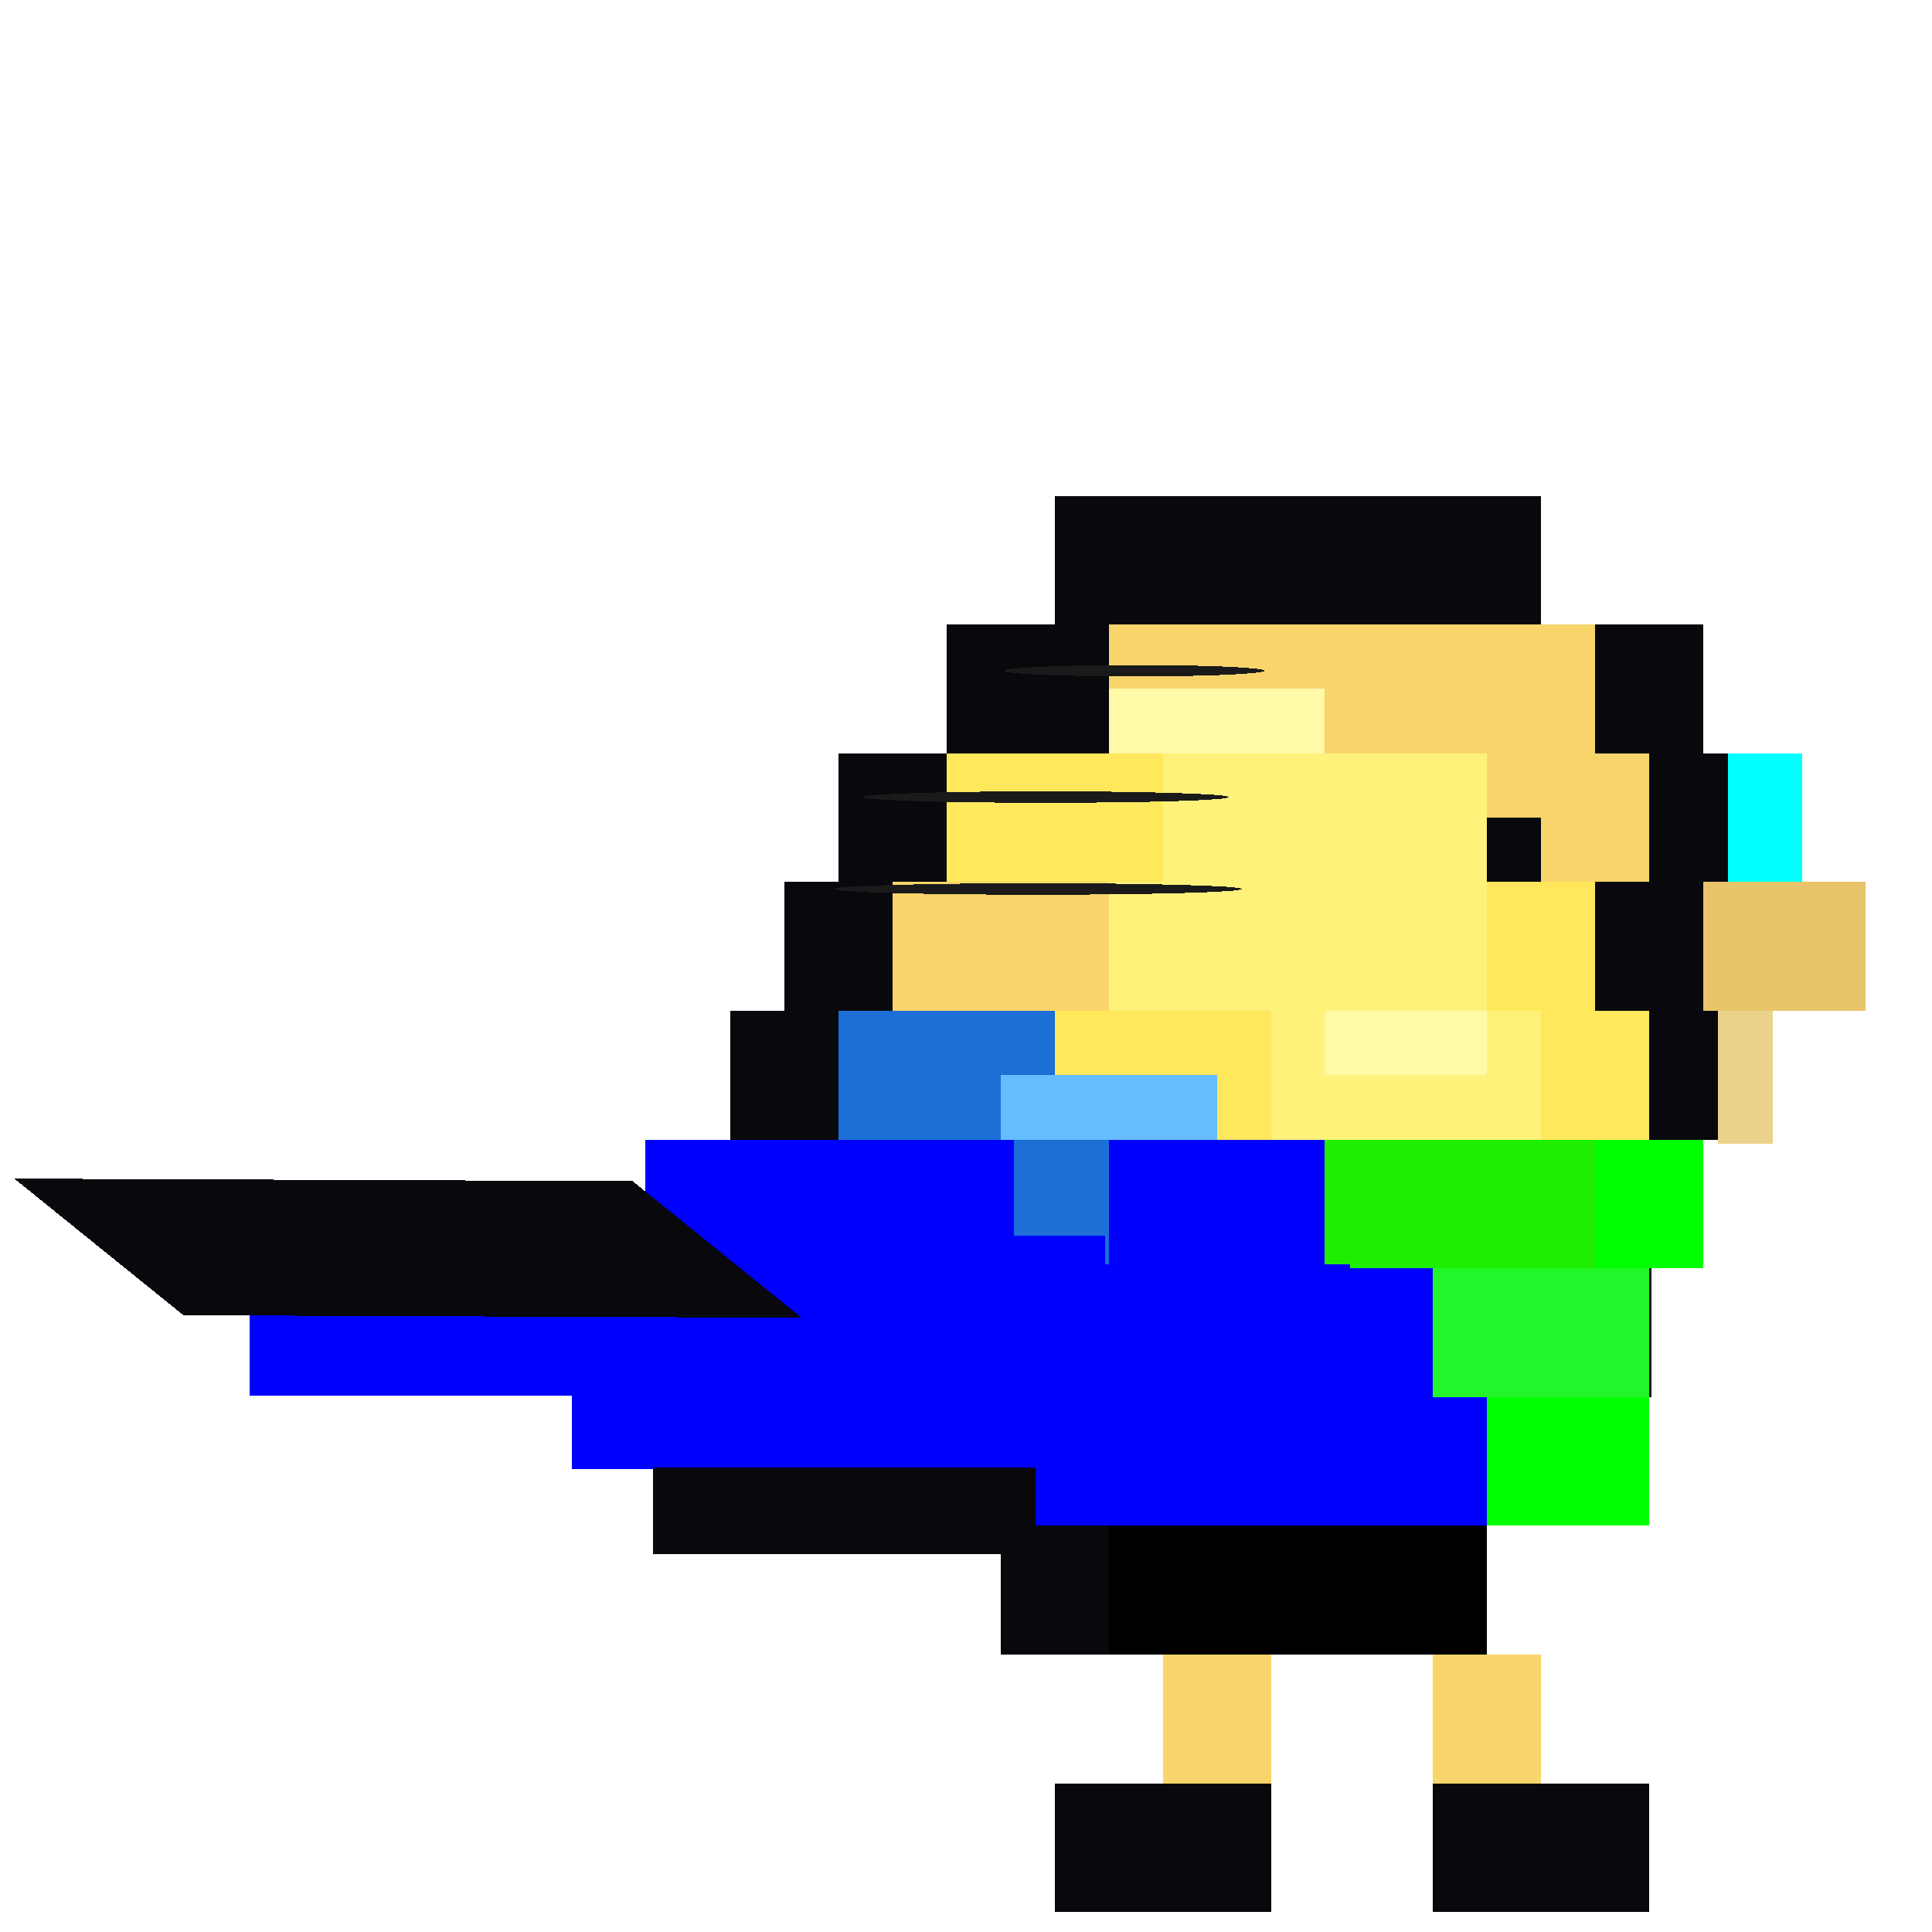
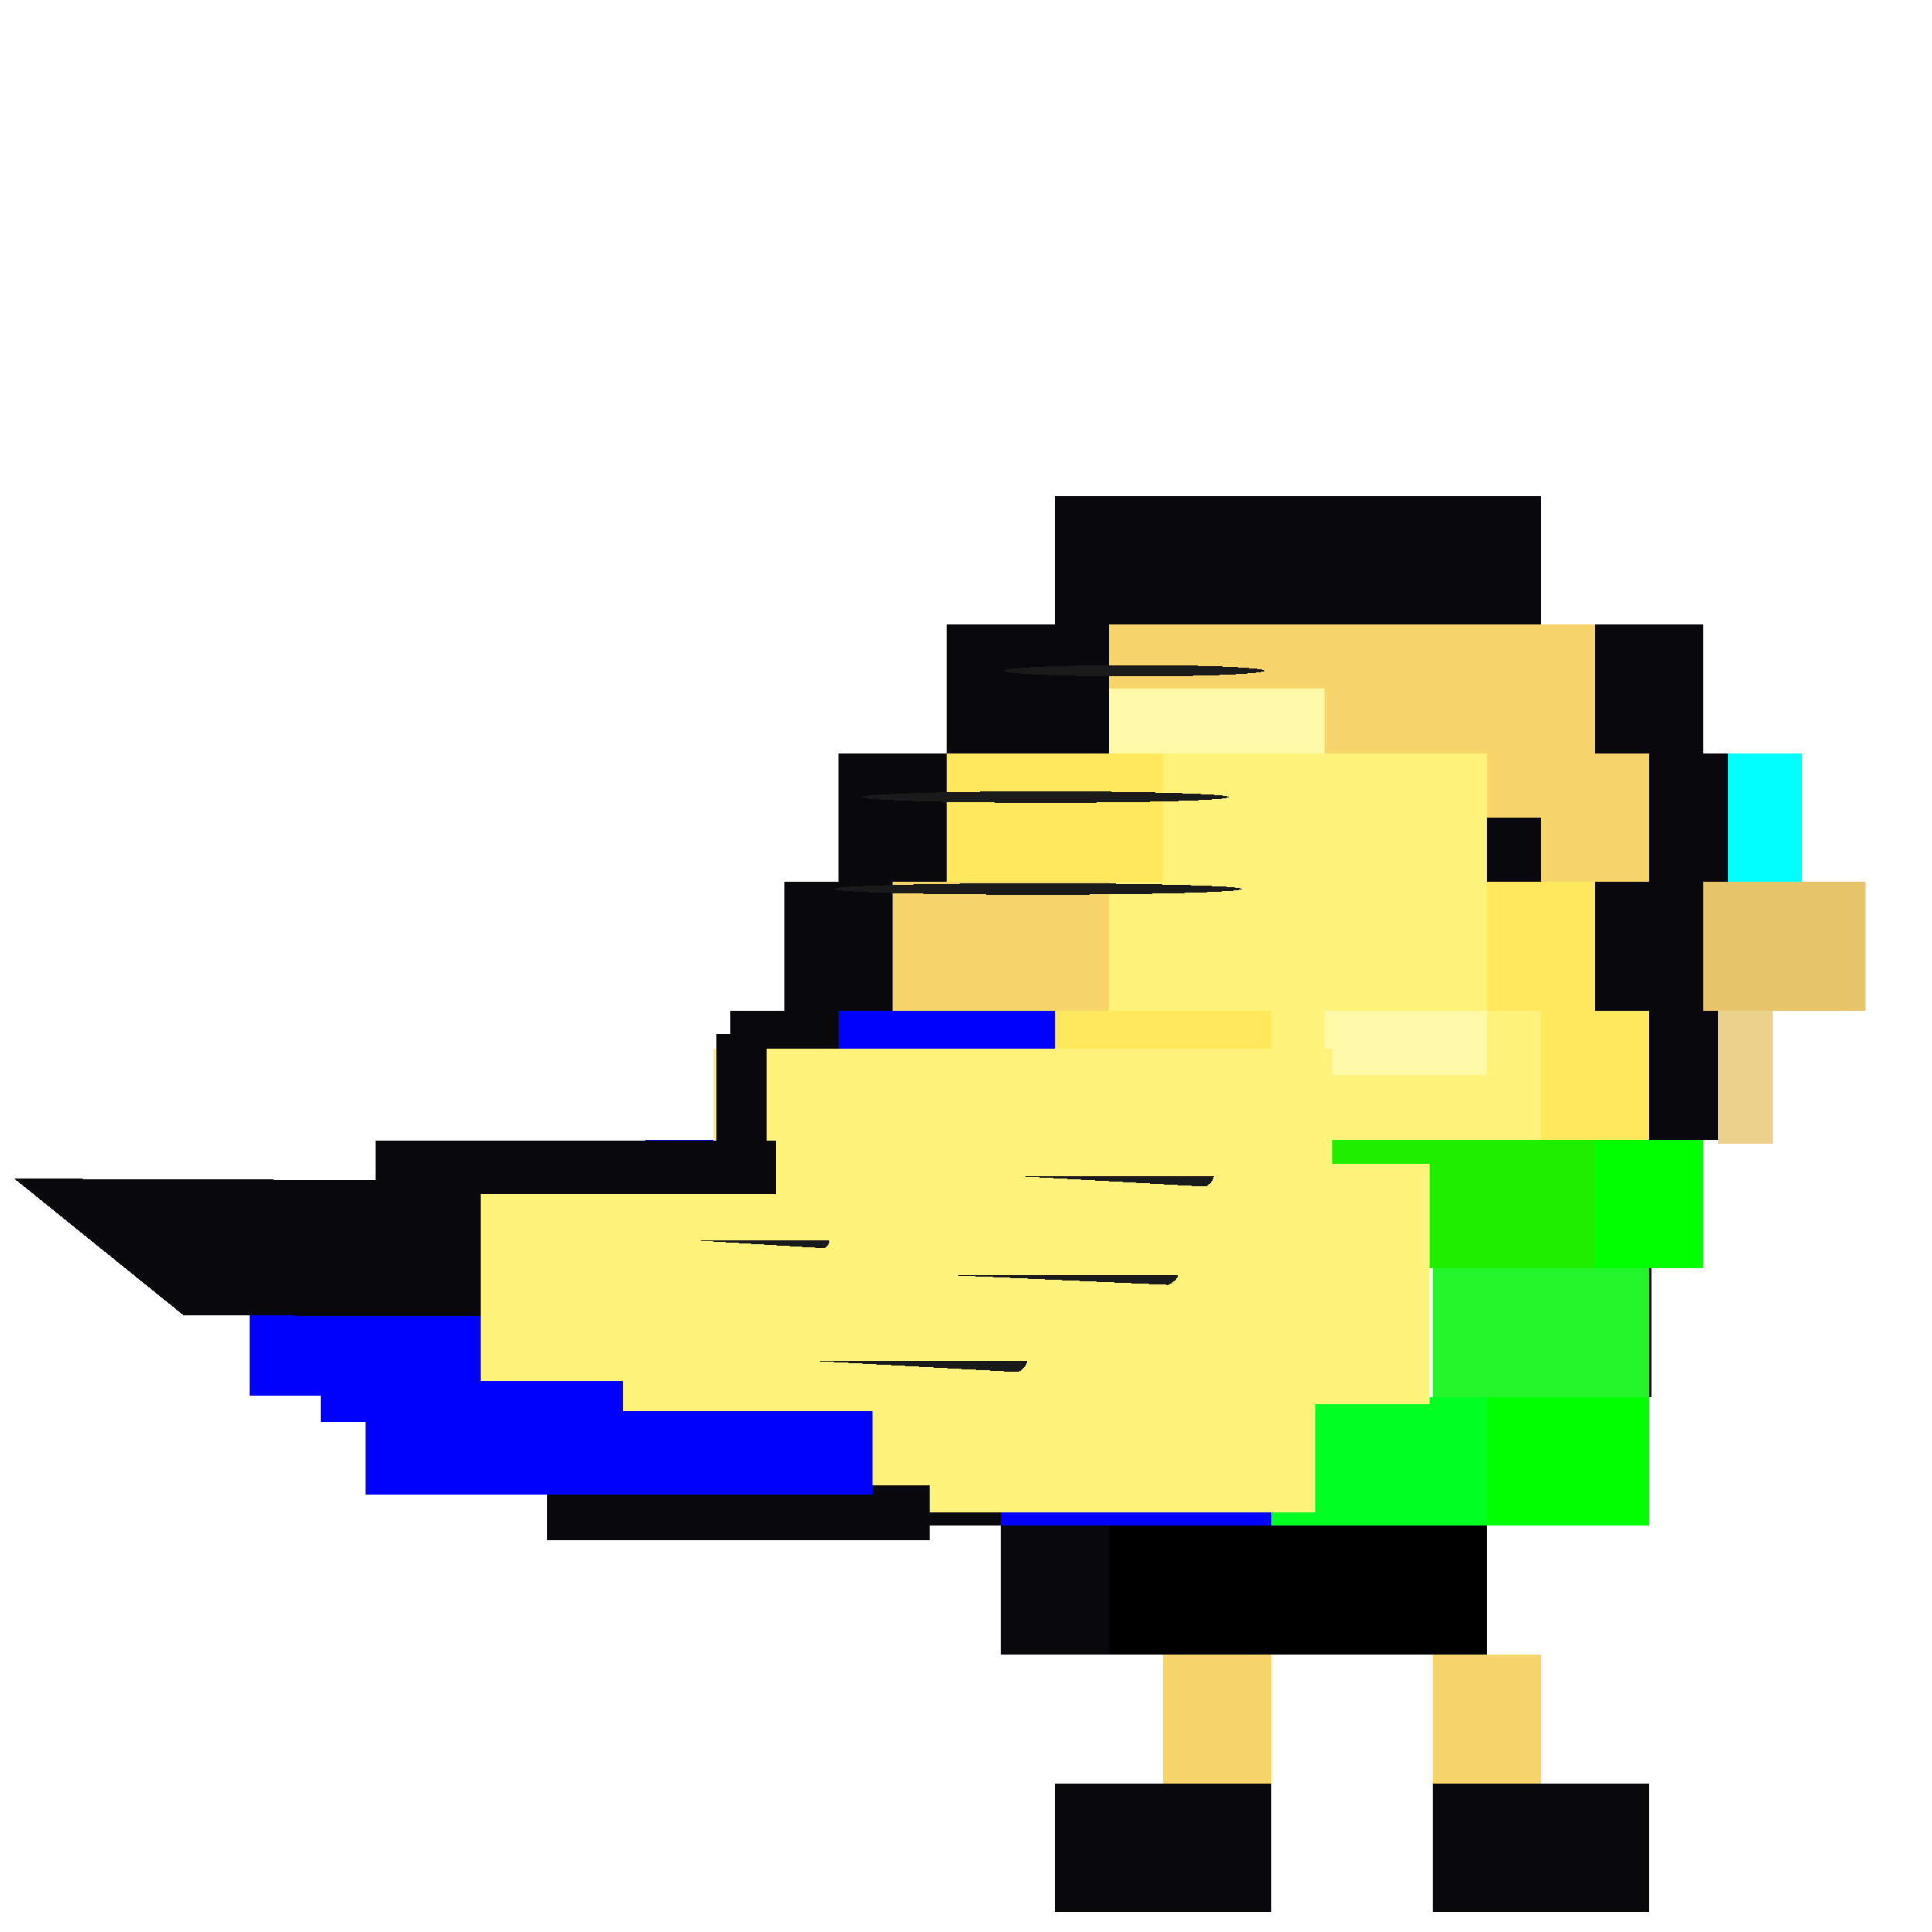
<svg xmlns="http://www.w3.org/2000/svg" viewBox="0 0 64 64" shape-rendering="crispEdges" version="1.1" id="svg47" width="64" height="64">
  <defs id="defs47" />
  <rect width="43.951" height="65.844" fill="none" id="rect1" x="21.213" y="0" style="stroke-width:1.121" />
  <rect x="34.942" y="16.424" width="16.107" height="4.265" fill="#08080d" id="rect2" style="stroke-width:0.977" />
  <rect x="31.362" y="20.689" width="5.369" height="4.265" fill="#08080d" id="rect3" style="stroke-width:0.977" />
  <rect x="36.731" y="20.689" width="16.107" height="4.265" fill="#f8d56b" id="rect4" style="stroke-width:0.977" />
  <rect x="52.838" y="20.689" width="3.579" height="4.265" fill="#08080d" id="rect5" style="stroke-width:0.977" />
  <rect x="27.783" y="24.954" width="3.579" height="4.265" fill="#08080d" id="rect6" style="stroke-width:0.977" />
  <rect x="31.362" y="24.954" width="7.159" height="4.265" fill="#ffe85c" id="rect7" style="stroke-width:0.977" />
  <rect x="38.521" y="24.954" width="10.738" height="4.265" fill="#fff27a" id="rect8" style="stroke-width:0.977" />
  <rect x="49.259" y="24.954" width="5.369" height="4.265" fill="#f8d56b" id="rect9" style="stroke-width:0.977" />
  <rect x="54.628" y="24.954" width="3.579" height="4.265" fill="#08080d" id="rect10" style="stroke-width:0.977" />
  <rect x="57.249" y="24.954" width="2.462" height="4.265" fill="#ead28a" id="rect11" style="fill:#00ffff;stroke-width:0.81" />
  <rect x="25.993" y="29.219" width="3.579" height="4.265" fill="#08080d" id="rect12" style="stroke-width:0.977" />
  <rect x="29.573" y="29.219" width="7.159" height="4.265" fill="#f8d56b" id="rect13" style="stroke-width:0.977" />
  <rect x="36.731" y="29.219" width="12.527" height="4.265" fill="#fff27a" id="rect14" style="stroke-width:0.977" />
  <rect x="49.259" y="29.219" width="3.579" height="4.265" fill="#ffe85c" id="rect15" style="stroke-width:0.977" />
  <rect x="52.838" y="29.219" width="3.579" height="4.265" fill="#08080d" id="rect16" style="stroke-width:0.977" />
  <rect x="56.417" y="29.219" width="5.369" height="4.265" fill="#e8c46a" id="rect17" style="stroke-width:0.977" />
  <rect x="24.204" y="33.484" width="3.579" height="4.265" fill="#08080d" id="rect18" style="stroke-width:0.977" />
-   <rect x="27.783" y="33.484" width="7.159" height="4.265" fill="#1b6fd6" id="rect19" style="stroke-width:0.977" />
+   <rect x="27.783" y="33.484" width="7.159" height="4.265" fill="#1b6fd6" id="rect19" style="stroke-width:0.977;fill:#0000ff" />
  <rect x="34.942" y="33.484" width="7.159" height="4.265" fill="#ffe85c" id="rect20" style="stroke-width:0.977" />
  <rect x="42.1" y="33.484" width="8.948" height="4.265" fill="#fff27a" id="rect21" style="stroke-width:0.977" />
  <rect x="51.048" y="33.484" width="3.579" height="4.265" fill="#ffe85c" id="rect22" style="stroke-width:0.977" />
  <rect x="54.628" y="33.484" width="3.579" height="4.265" fill="#08080d" id="rect23" style="stroke-width:0.977" />
  <rect x="25.993" y="37.749" width="3.579" height="4.265" fill="#08080d" id="rect24" style="stroke-width:0.977" />
  <rect x="29.573" y="37.749" width="7.159" height="4.265" fill="#1b6fd6" id="rect25" style="stroke-width:0.977" />
-   <rect x="36.731" y="37.749" width="7.159" height="4.265" fill="#42a5ff" id="rect26" style="fill:#0000ff;stroke-width:0.977" />
  <rect x="43.89" y="37.749" width="8.948" height="4.265" fill="#ffe85c" id="rect27" style="fill:#1eef00;fill-opacity:1;stroke-width:0.977" />
  <rect x="52.838" y="37.749" width="3.579" height="4.265" fill="#08080d" id="rect28" style="fill:#00ff00;stroke-width:0.977" />
  <rect x="27.783" y="42.014" width="3.579" height="4.265" fill="#08080d" id="rect29" style="stroke-width:0.977" />
  <rect x="31.362" y="42.014" width="7.159" height="4.265" fill="#1252a8" id="rect30" style="stroke-width:0.977" />
-   <rect x="38.521" y="42.014" width="8.948" height="4.265" fill="#1b6fd6" id="rect31" style="fill:#0000ff;stroke-width:0.977" />
  <rect x="47.469" y="42.014" width="7.159" height="4.265" fill="#f8d56b" id="rect32" style="fill:#23f52b;fill-opacity:1;stroke-width:0.977" />
  <rect x="54.628" y="42.014" width="0.067" height="4.265" fill="#08080d" id="rect33" style="stroke-width:0.133" />
  <rect x="29.573" y="46.278" width="3.579" height="4.265" fill="#08080d" id="rect34" style="stroke-width:0.977" />
  <rect x="33.152" y="46.278" width="8.948" height="4.265" fill="#0f3f82" id="rect35" style="fill:#0000ff;stroke-width:0.977" />
-   <rect x="42.1" y="46.278" width="7.159" height="4.265" fill="#1252a8" id="rect36" style="fill:#0000ff;stroke-width:0.977" />
+   <rect x="42.1" y="46.278" width="7.159" height="4.265" fill="#1252a8" id="rect36" style="fill:#00ff23;stroke-width:0.977;fill-opacity:1" />
  <rect x="49.259" y="46.278" width="5.369" height="4.265" fill="#08080d" id="rect37" style="fill:#00ff00;stroke-width:0.977" />
  <rect x="33.152" y="50.543" width="3.579" height="4.265" fill="#08080d" id="rect38" style="stroke-width:0.977" />
  <rect x="36.731" y="50.543" width="12.527" height="4.265" fill="#08080d" id="rect39" style="fill:#000000;stroke-width:0.977" />
  <rect x="38.521" y="54.808" width="3.579" height="4.265" fill="#f8d56b" id="rect40" style="stroke-width:0.977" />
  <rect x="47.469" y="54.808" width="3.579" height="4.265" fill="#f8d56b" id="rect41" style="stroke-width:0.977" />
  <rect x="34.942" y="59.073" width="7.159" height="4.265" fill="#08080d" id="rect42" style="stroke-width:0.977" />
  <rect x="47.469" y="59.073" width="7.159" height="4.265" fill="#08080d" id="rect43" style="stroke-width:0.977" />
  <rect x="49.259" y="27.086" width="1.79" height="2.132" fill="#08080d" id="rect44" style="stroke-width:0.977" />
  <rect x="36.731" y="22.821" width="7.159" height="2.132" fill="#fff9a8" id="rect45" style="stroke-width:0.977" />
  <rect x="43.89" y="33.484" width="5.369" height="2.132" fill="#fff9a8" id="rect46" style="stroke-width:0.977" />
  <rect x="33.152" y="35.616" width="7.159" height="2.132" fill="#65bdff" id="rect47" style="stroke-width:0.977" />
  <rect x="25.099" y="41.201" width="6.24" height="4.011" fill="#08080d" id="rect29-5" style="stroke-width:1.251" />
  <rect x="21.383" y="37.749" width="12.201" height="4.265" fill="#08080d" id="rect29-1" style="fill:#0000ff;stroke-width:1.803" />
  <rect x="8.28" y="40.947" width="28.328" height="5.28" fill="#08080d" id="rect29-11" style="fill:#0000ff;stroke-width:3.057" />
-   <rect x="18.941" y="41.875" width="25.773" height="6.802" fill="#08080d" id="rect29-11-9" style="fill:#0000ff;stroke-width:3.31" />
-   <rect x="21.626" y="48.613" width="12.68" height="2.87" fill="#08080d" id="rect29-2" style="opacity:1;stroke-width:1.508" />
  <rect x="-48.101" y="62.444" width="20.478" height="7.202" fill="#08080d" id="rect29-2-8" style="stroke-width:3.036" transform="matrix(0.9999918,0.00403903,0.7779154,0.628369,0,0)" />
  <rect x="56.91" y="33.484" width="1.823" height="4.392" fill="#ead28a" id="rect11-6" style="stroke-width:0.707" />
  <rect style="fill:#000000" id="rect48-1" width="9.755" height="0" x="31.926" y="13.833" />
  <ellipse style="fill:#1a1a1a;stroke-width:0.977" id="path4" cx="34.379" cy="29.449" rx="6.759" ry="0.19" />
  <ellipse style="fill:#1a1a1a;stroke-width:0.911" id="path5" cx="34.645" cy="26.404" rx="6.067" ry="0.19" />
  <ellipse style="fill:#1a1a1a;stroke-width:0.813" id="path6" ry="0.19" rx="4.311" cy="22.219" cx="37.573" />
+   <rect x="15.929" y="38.558" width="31.442" height="7.953" fill="#fff27a" id="rect14-9" style="stroke-width:2.113" />
+   <rect x="16.97" y="44.286" width="20.498" height="5.098" fill="#fff27a" id="rect14-8-5" style="stroke-width:1.366" />
+   <rect x="23.636" y="34.751" width="20.498" height="5.098" fill="#fff27a" id="rect14-8" style="stroke-width:1.366" />
+   <rect x="23.082" y="44.989" width="20.498" height="5.098" fill="#fff27a" id="rect14-8-2" style="stroke-width:1.366" />
+   <rect x="18.119" y="49.216" width="12.68" height="1.799" fill="#08080d" id="rect29-2" style="stroke-width:1.194" />
+   <rect x="12.446" y="37.777" width="13.252" height="1.767" fill="#08080d" id="rect2-7" style="stroke-width:0.57" />
+   <rect x="23.732" y="34.26" width="1.676" height="4.265" fill="#08080d" id="rect12-1" style="stroke-width:0.668" />
+   <rect x="10.632" y="45.74" width="10.008" height="1.354" fill="#08080d" id="rect29-11-2" style="fill:#0000ff;stroke-width:0.92" />
+   <rect x="12.112" y="46.74" width="16.789" height="2.782" fill="#08080d" id="rect29-11-2-6" style="fill:#0000ff;stroke-width:1.708" />
+   <path style="fill:#1a1a1a;fill-opacity:1" id="path1" d="m 40.208,38.959 a 6.543,1.249 0 0 1 -0.262,0.35 l -6.281,-0.35 z" />
+   <path style="fill:#1a1a1a;fill-opacity:1" id="path2" d="m 39.019,42.23 a 7.792,1.19 0 0 1 -0.312,0.333 l -7.48,-0.333 z" />
+   <path style="fill:#1a1a1a;fill-opacity:1" id="path3" d="m 34.022,45.086 a 7.019,1.309 0 0 1 -0.281,0.367 l -6.737,-0.367 z" />
+   <path style="fill:#1a1a1a;fill-opacity:1" id="path7" d="m 27.48,41.1 a 4.283,0.892 0 0 1 -0.172,0.25 l -4.111,-0.25 z" />
</svg>
